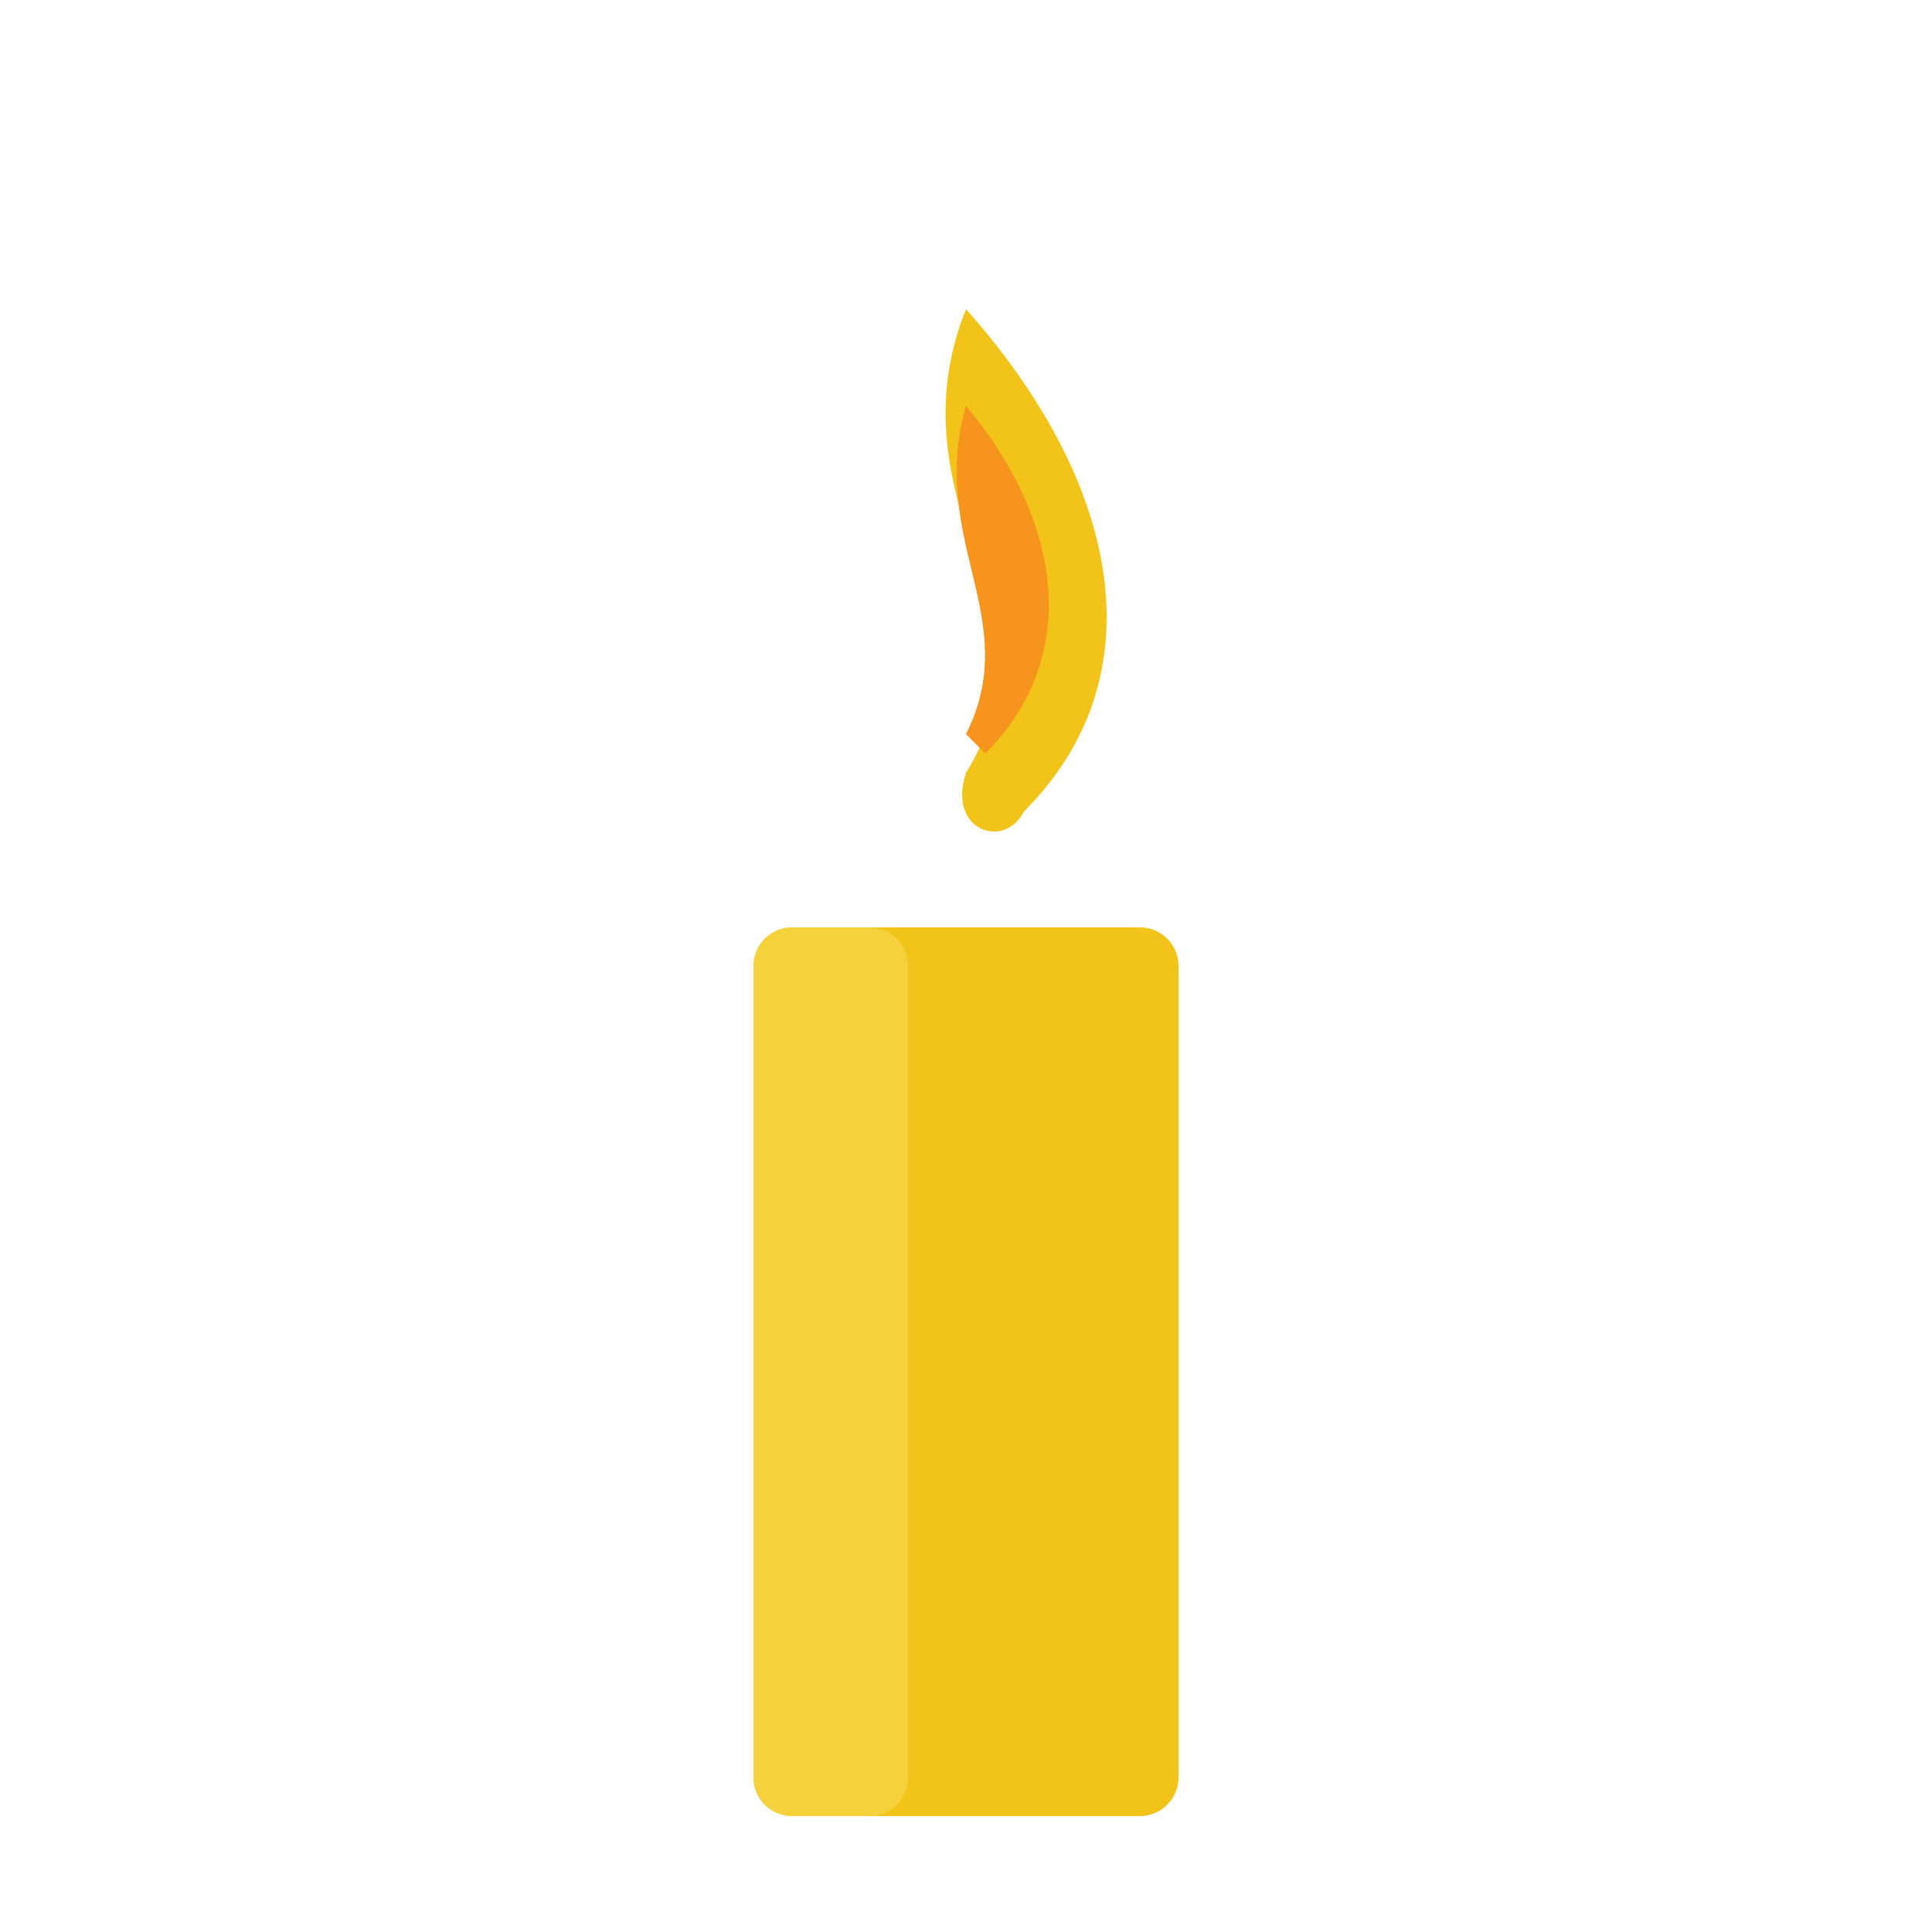
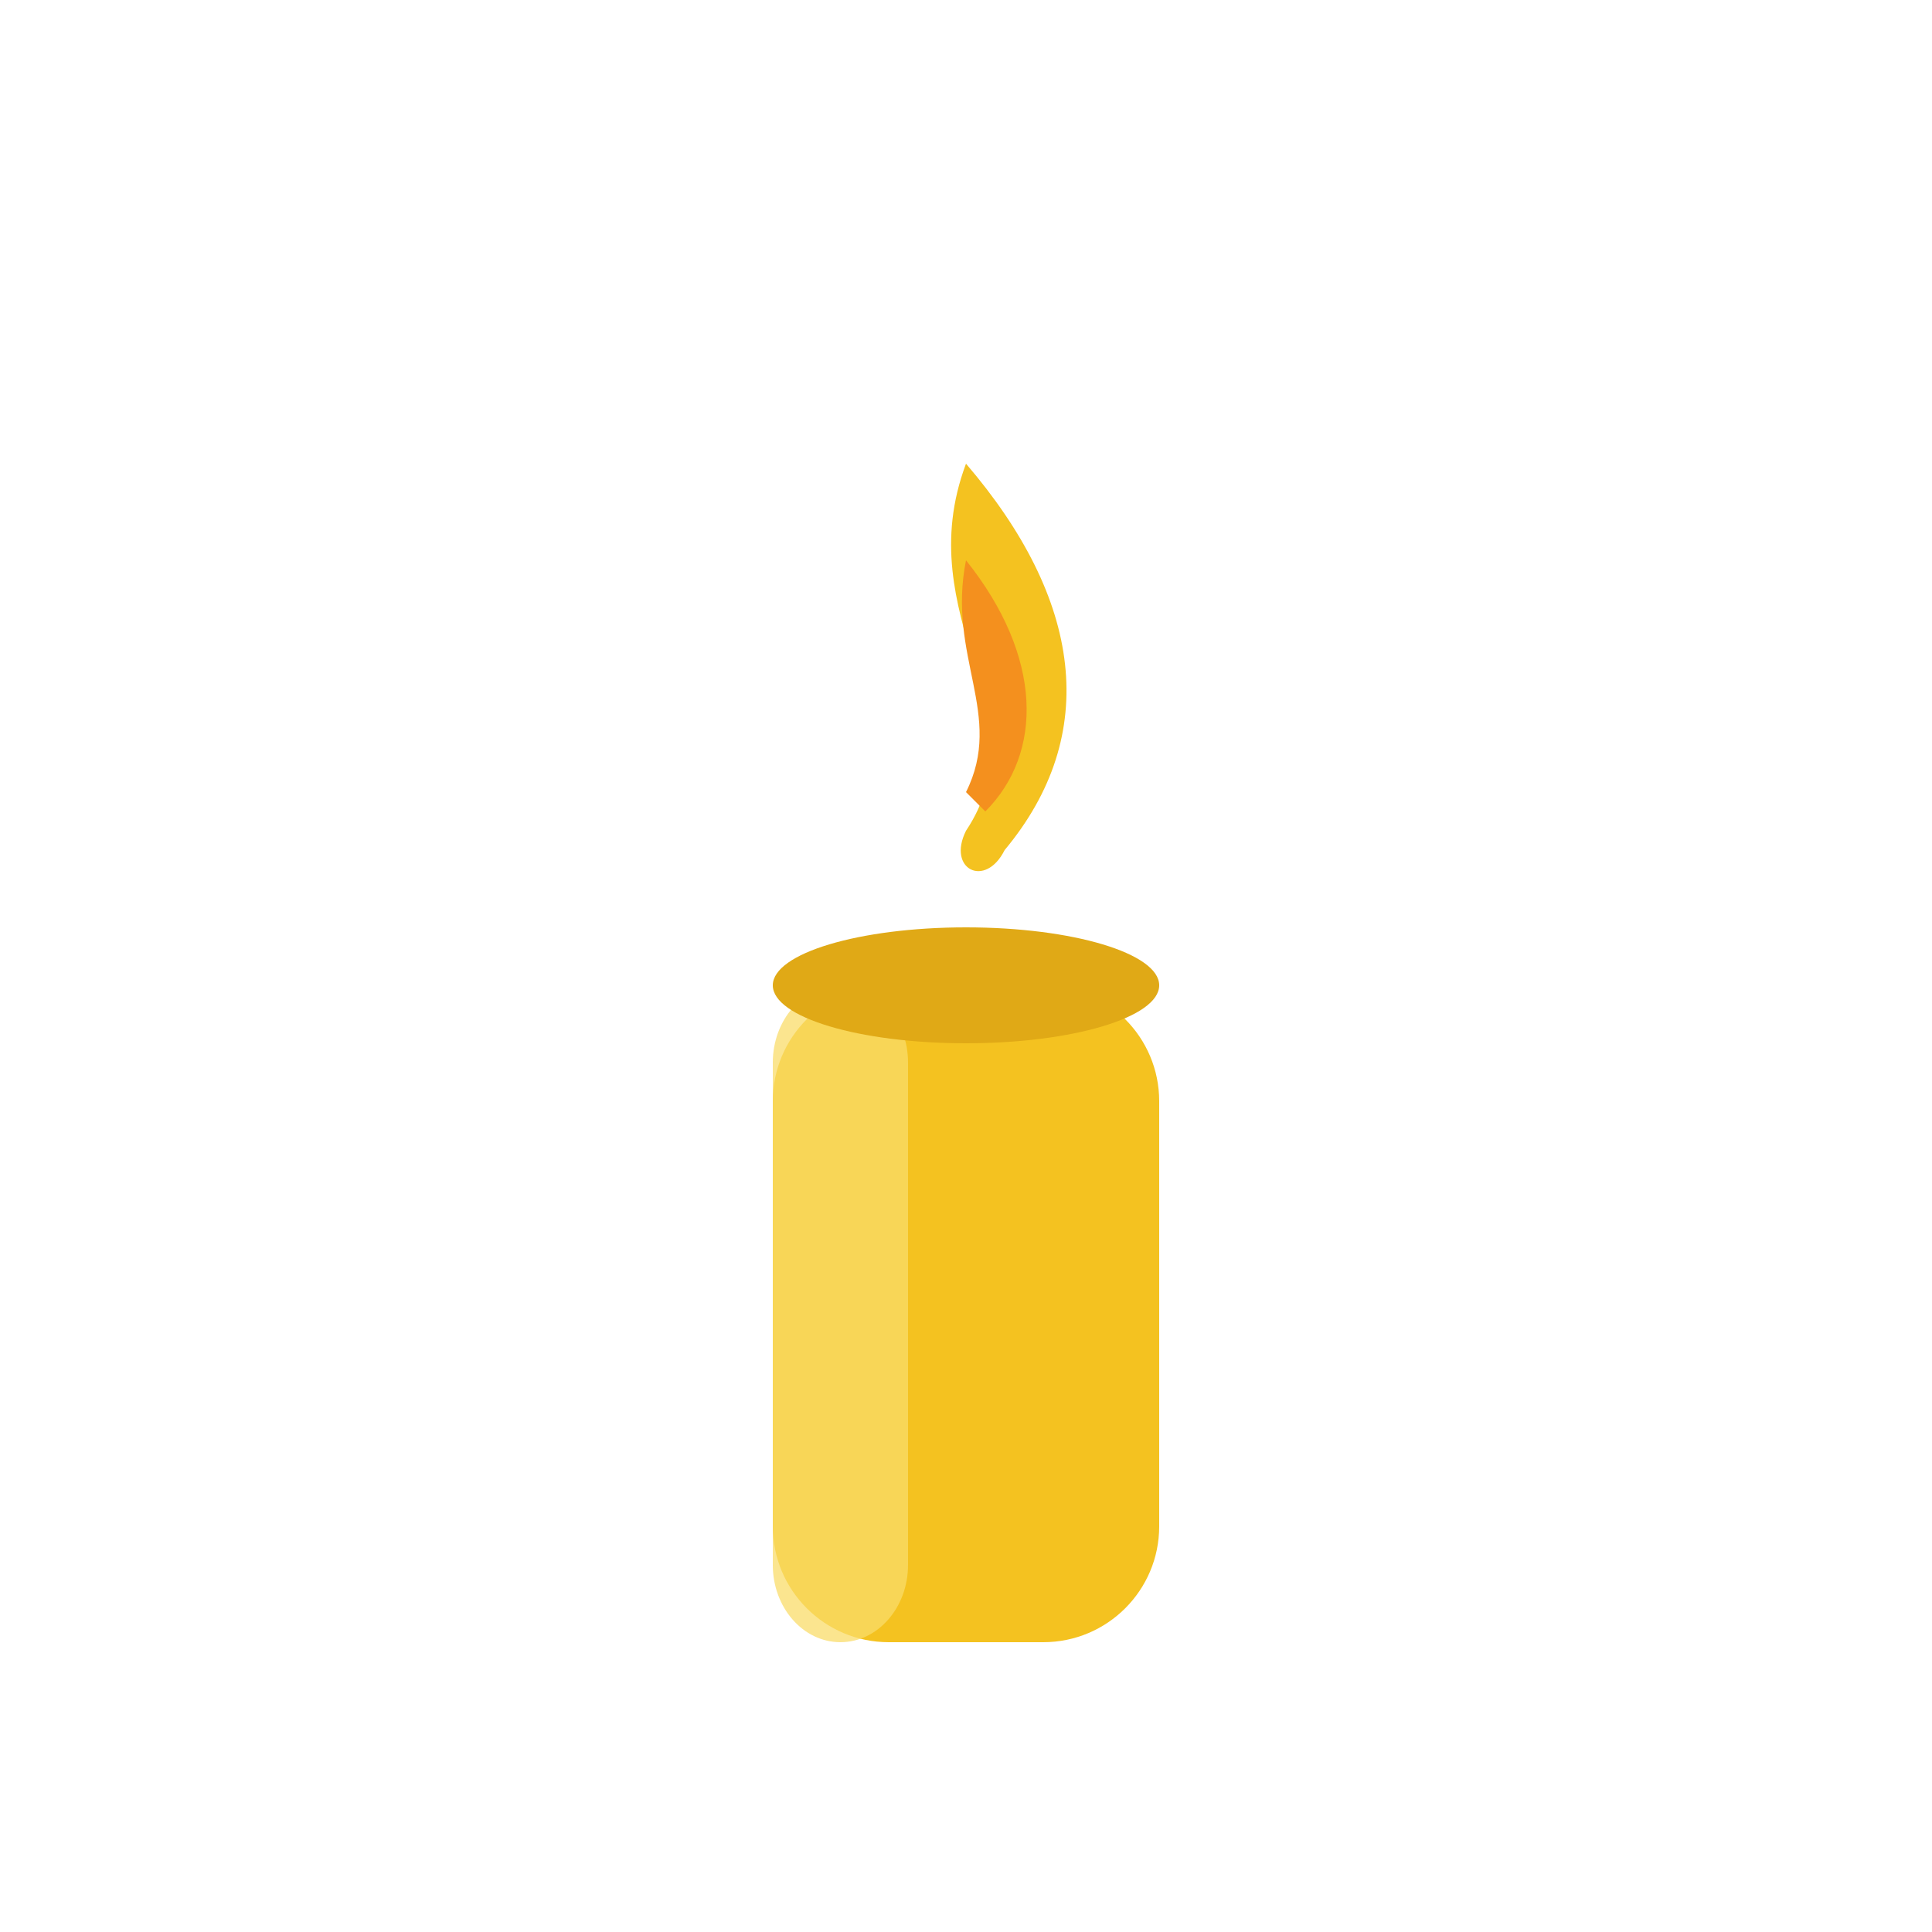
<svg xmlns="http://www.w3.org/2000/svg" viewBox="0 0 100 100">
  <rect width="100" height="100" fill="#ffffff" />
-   <g transform="translate(50 54)">
-     <rect x="-11" y="-6" width="22" height="46" rx="2" fill="#f2c419" />
-     <rect x="-11" y="-6" width="8" height="46" rx="2" fill="#f7d84a" opacity="0.7" />
-     <path d="M 0 -14 C 5 -22, -4 -28, 0 -38 C 8 -29, 10 -19, 3 -12 C 2 -10, -1 -11, 0 -14 Z" fill="#f2c419" />
-     <path d="M 0 -16 C 3 -22, -2 -26, 0 -33 C 5 -27, 6 -20, 1 -15 Z" fill="#f7941e" />
+   <g transform="translate(50 55)">
+     <rect x="-10" y="-4" width="20" height="34" rx="6" fill="#f4c220" />
+     <rect x="-10" y="-4" width="7" height="34" rx="4" fill="#f9dc6a" opacity="0.75" />
+     <ellipse cx="0" cy="-4" rx="10" ry="3" fill="#e0a916" />
+     <path d="M 0 -12 C 4 -18, -3 -23, 0 -31 C 6 -24, 7 -17, 2 -11 C 1 -9, -1 -10, 0 -12 Z" fill="#f4c220" />
+     <path d="M 0 -14 C 2 -18, -1 -21, 0 -26 C 4 -21, 4 -16, 1 -13 Z" fill="#f4901e" />
  </g>
</svg>
